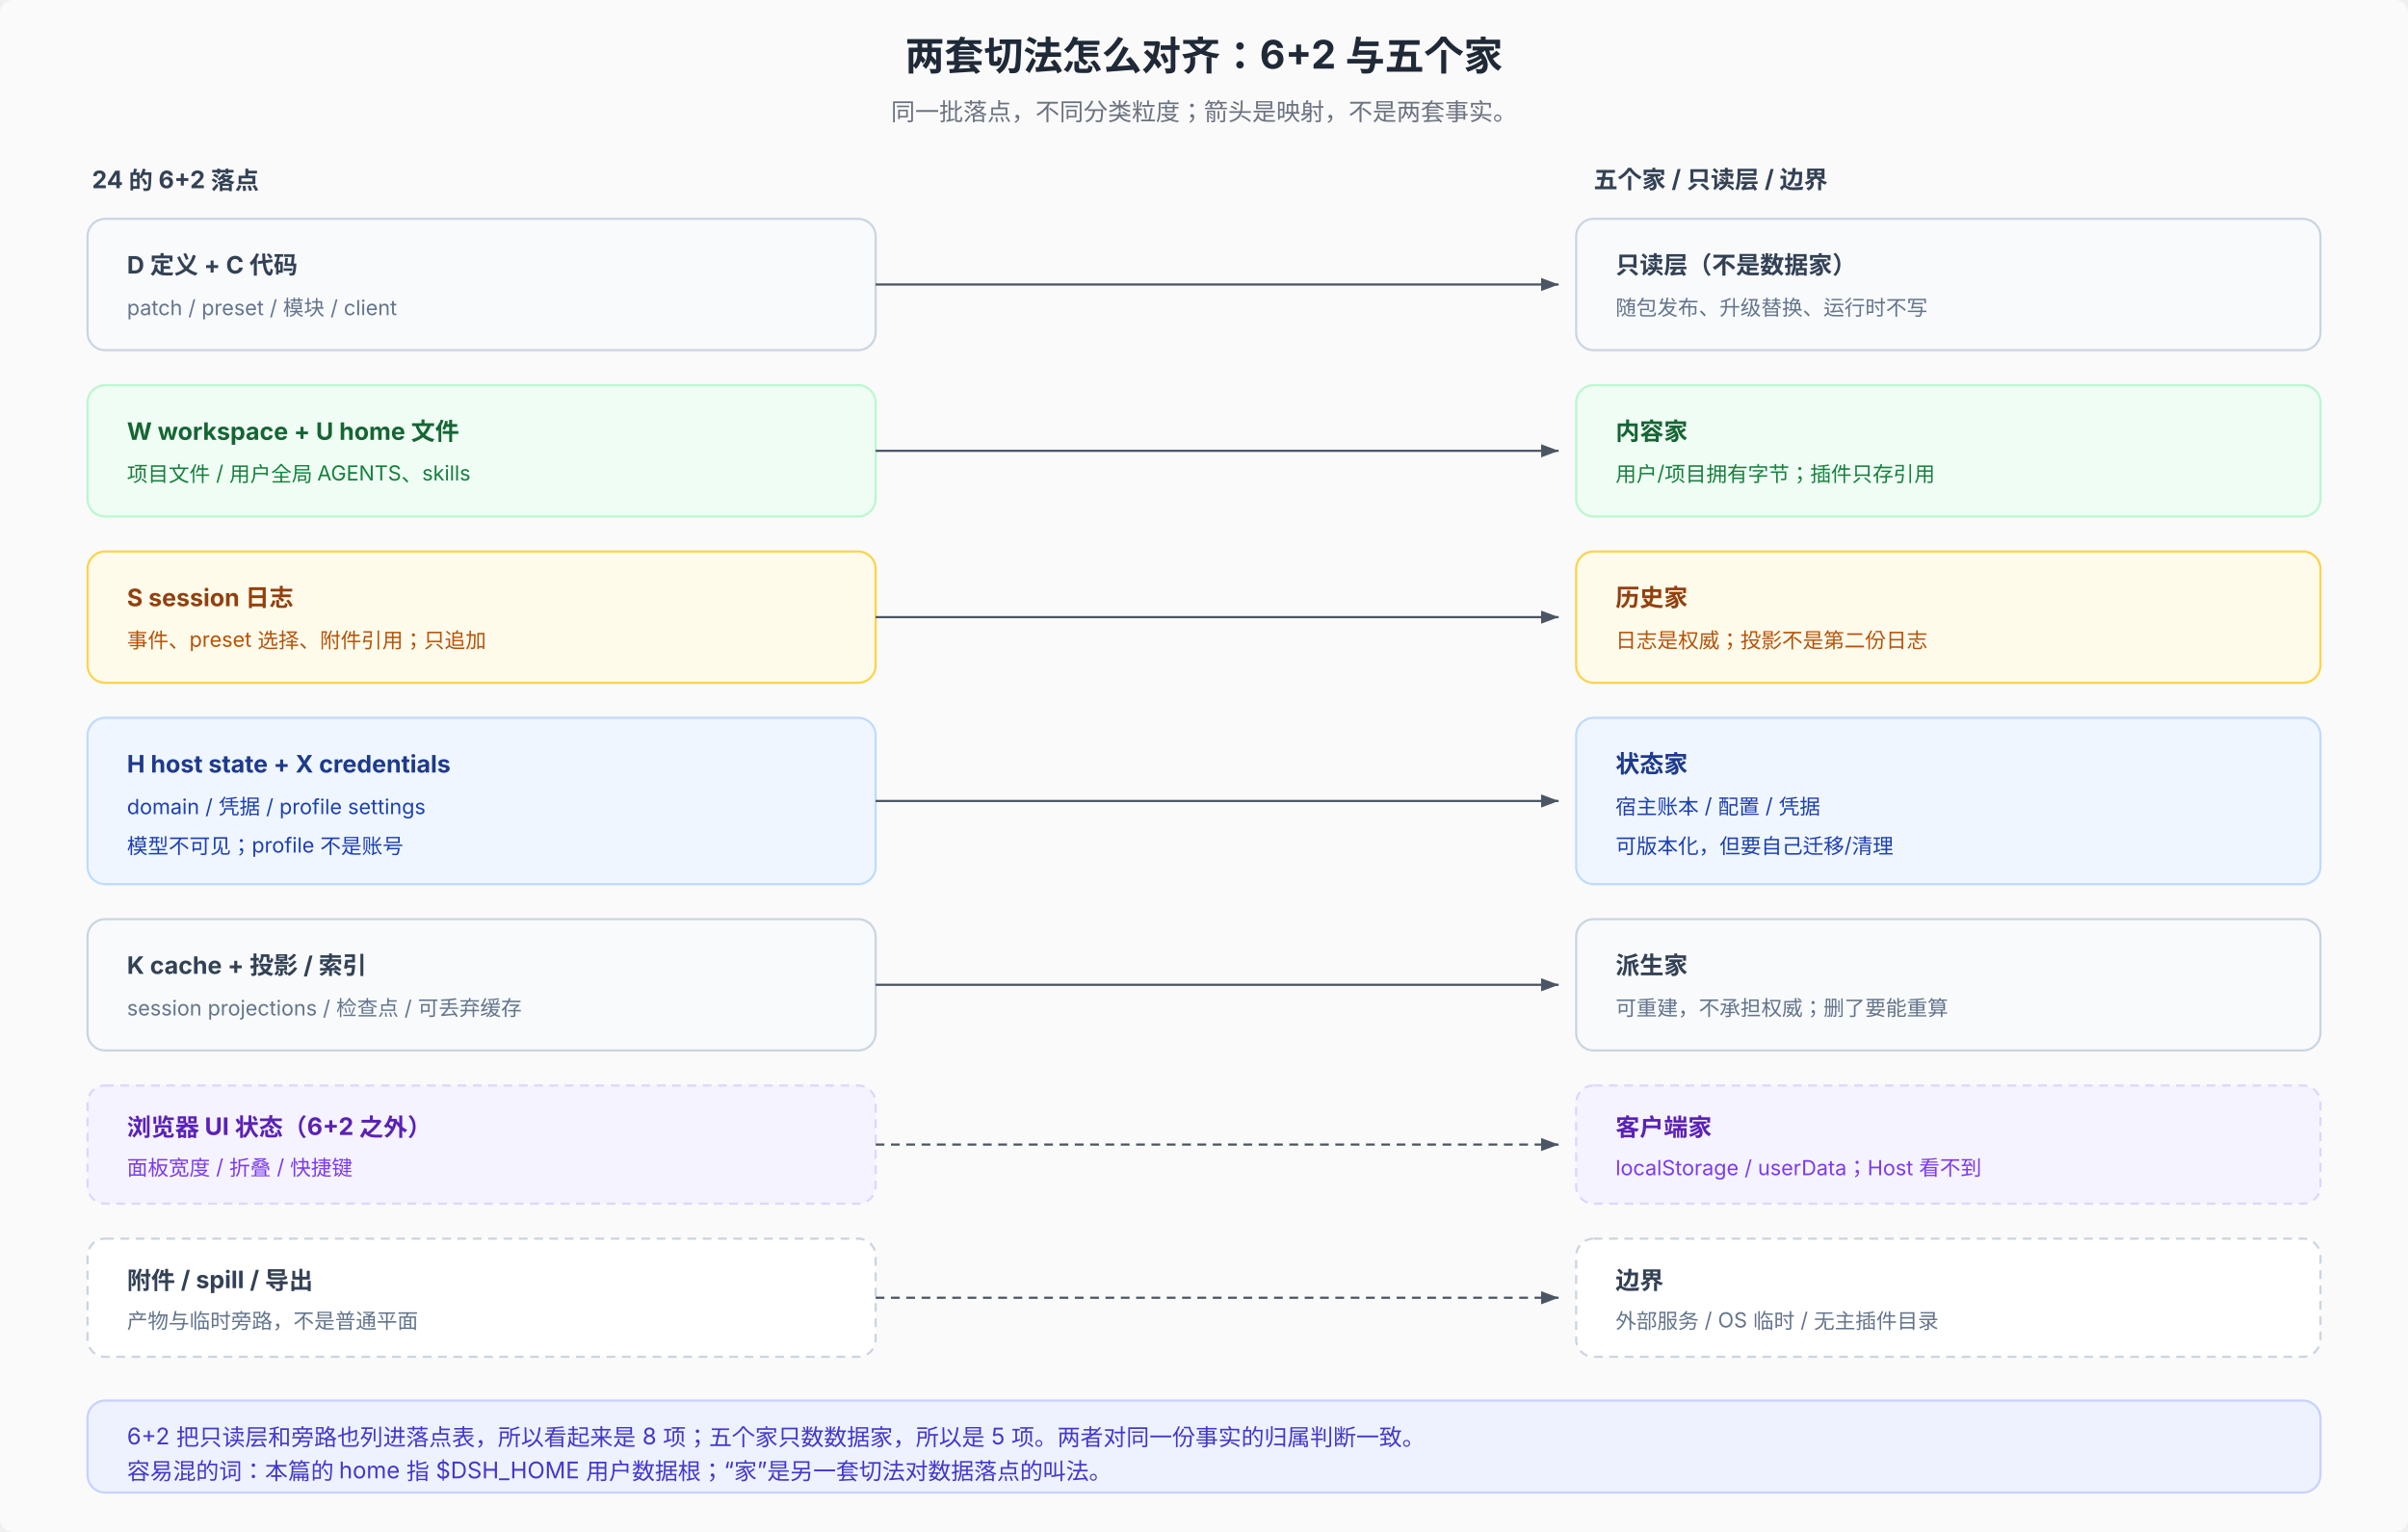
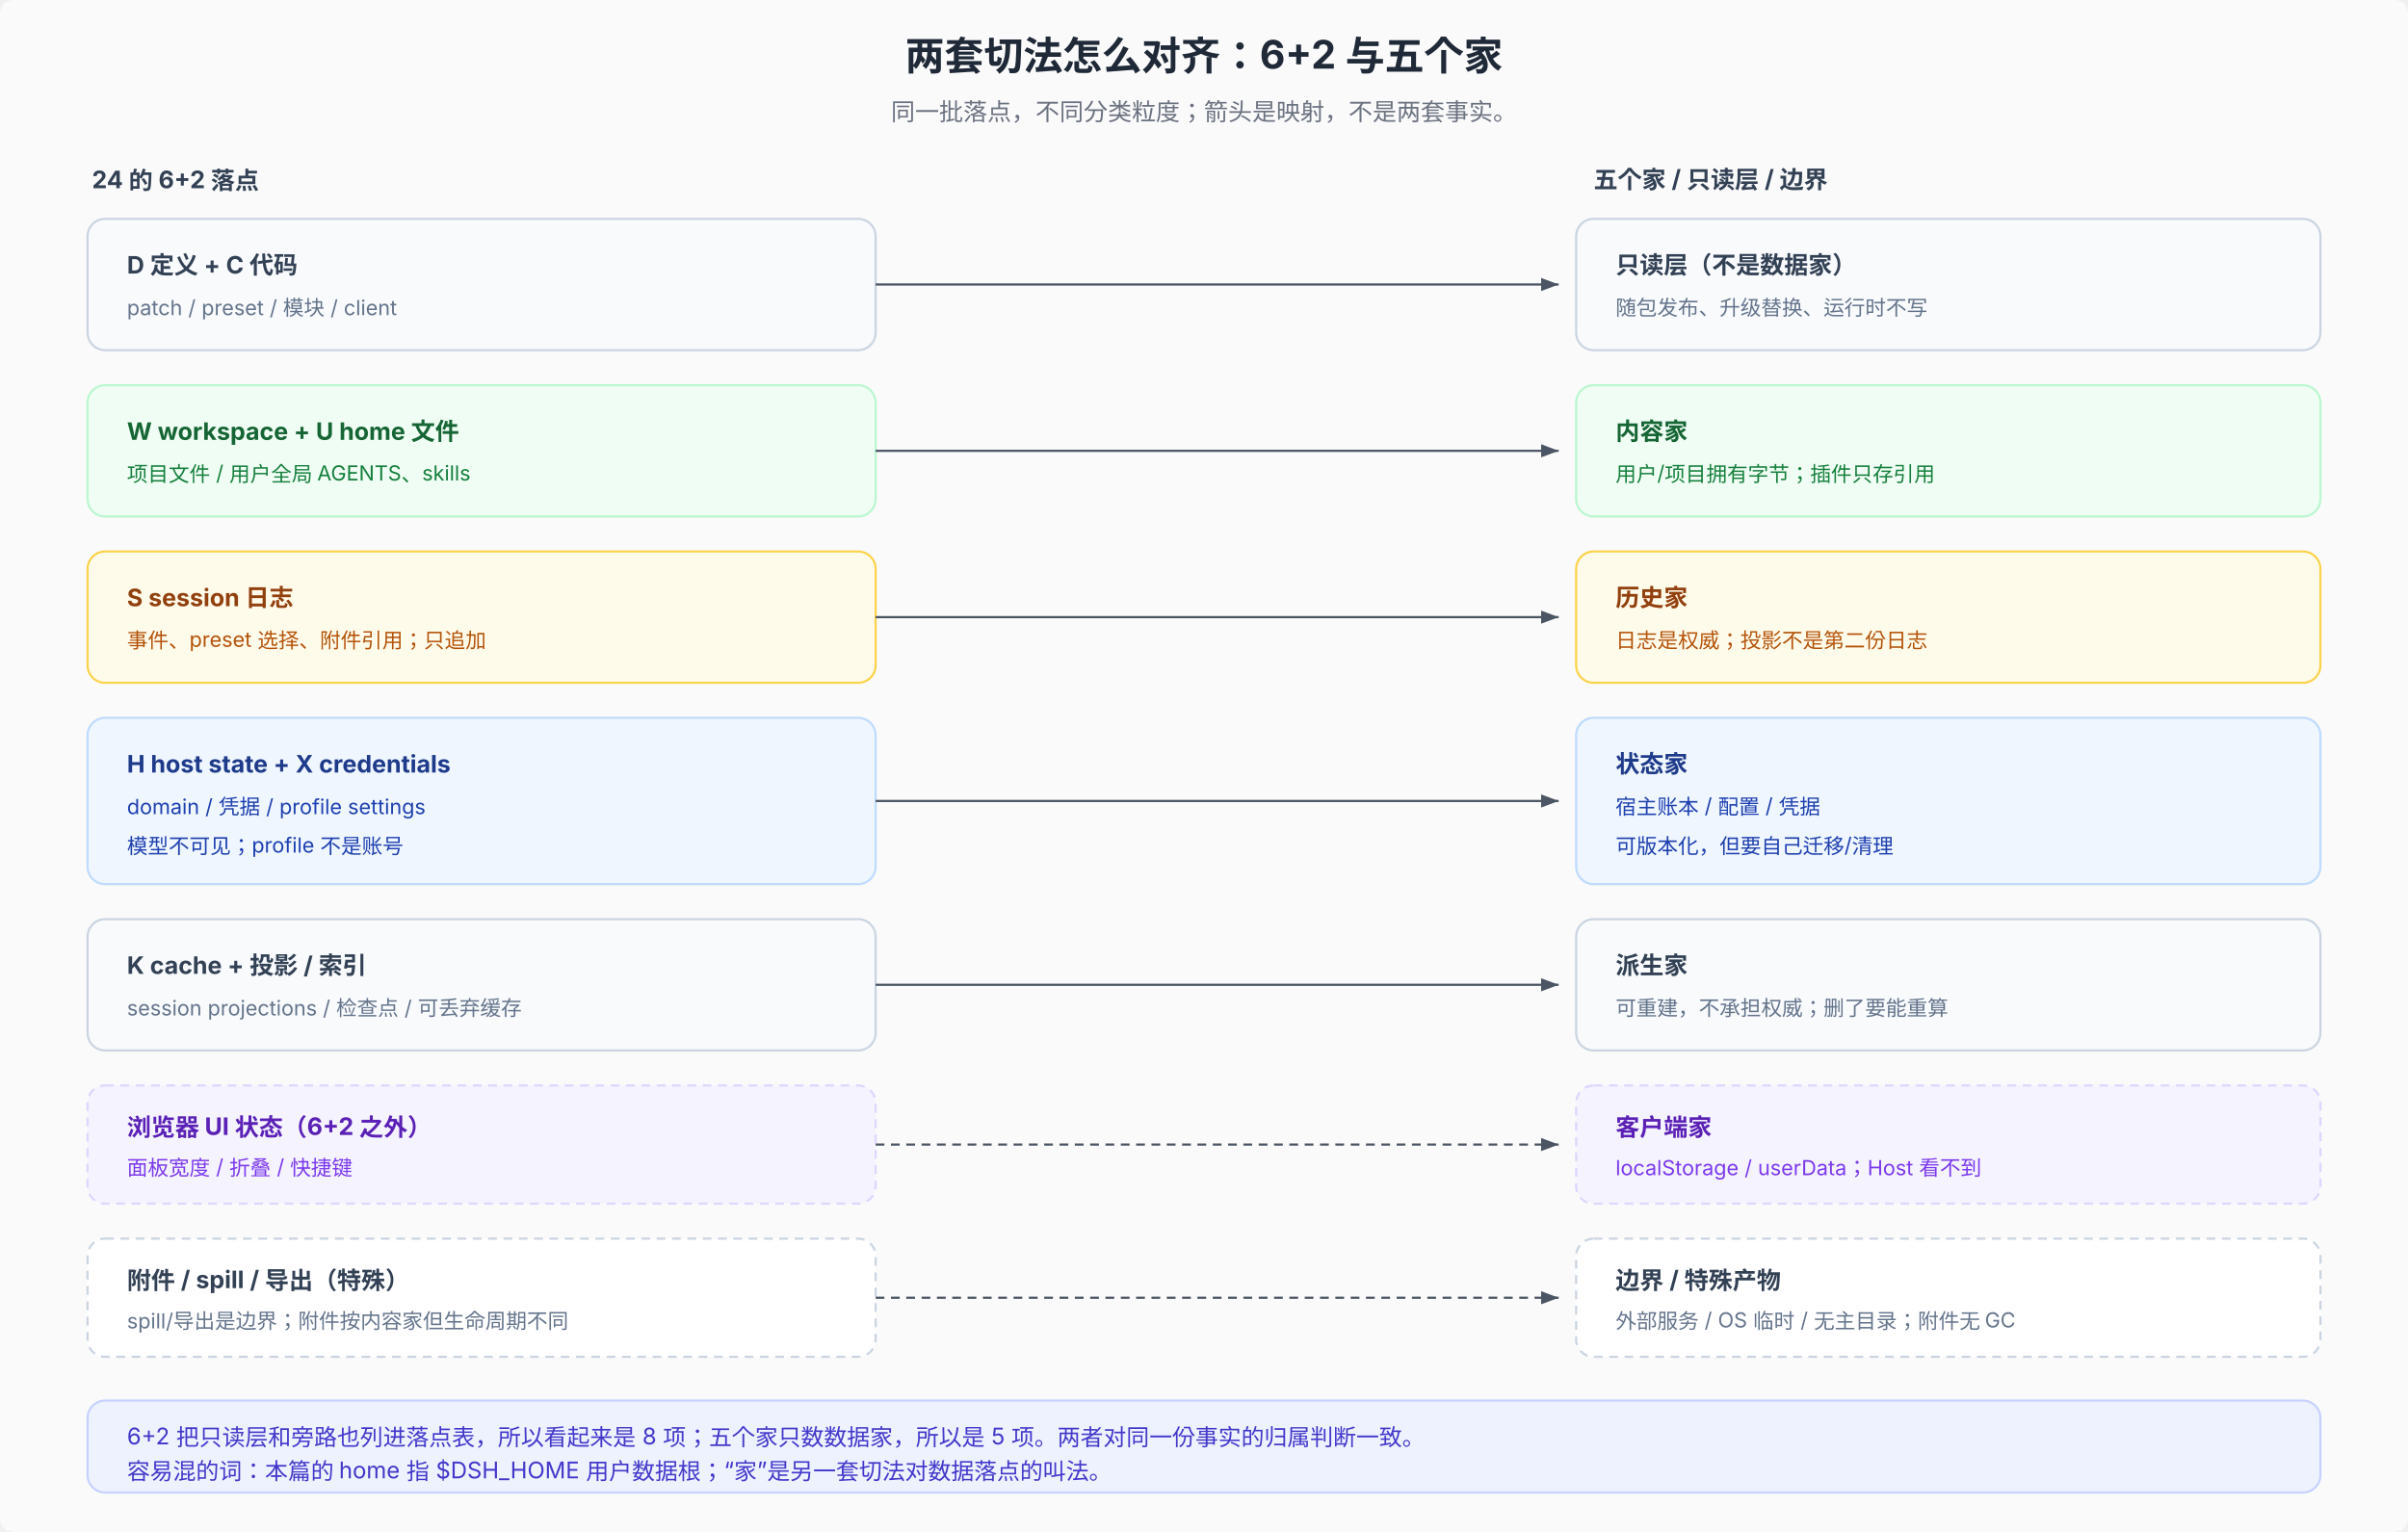
<svg xmlns="http://www.w3.org/2000/svg" width="1100" height="700" viewBox="0 0 1100 700" font-family="system-ui, -apple-system, 'PingFang SC', 'Noto Sans SC', sans-serif" font-size="12">
  <defs>
    <marker id="arr24cross" markerWidth="8" markerHeight="6" refX="8" refY="3" orient="auto">
      <path d="M0,0 L8,3 L0,6 Z" fill="#4b5563" />
    </marker>
  </defs>
  <rect width="1100" height="700" fill="#fafafa" rx="6" />
  <text x="550" y="32" text-anchor="middle" font-size="18" font-weight="700" fill="#1f2937">两套切法怎么对齐：6+2 与五个家</text>
  <text x="550" y="55" text-anchor="middle" font-size="11" fill="#6b7280">同一批落点，不同分类粒度；箭头是映射，不是两套事实。</text>
  <text x="42" y="86" font-size="11" font-weight="700" fill="#334155">24 的 6+2 落点</text>
  <text x="728" y="86" font-size="11" font-weight="700" fill="#334155">五个家 / 只读层 / 边界</text>
  <rect x="40" y="100" width="360" height="60" rx="8" fill="#f8fafc" stroke="#cbd5e1" />
  <text x="58" y="125" font-size="11" font-weight="700" fill="#334155">D 定义 + C 代码</text>
  <text x="58" y="144" font-size="9.5" fill="#64748b">patch / preset / 模块 / client</text>
  <line x1="400" y1="130" x2="712" y2="130" stroke="#4b5563" marker-end="url(#arr24cross)" />
  <rect x="720" y="100" width="340" height="60" rx="8" fill="#f8fafc" stroke="#cbd5e1" />
  <text x="738" y="125" font-size="11" font-weight="700" fill="#334155">只读层（不是数据家）</text>
  <text x="738" y="144" font-size="9.5" fill="#64748b">随包发布、升级替换、运行时不写</text>
  <rect x="40" y="176" width="360" height="60" rx="8" fill="#f0fdf4" stroke="#bbf7d0" />
  <text x="58" y="201" font-size="11" font-weight="700" fill="#166534">W workspace + U home 文件</text>
  <text x="58" y="220" font-size="9.5" fill="#15803d">项目文件 / 用户全局 AGENTS、skills</text>
  <line x1="400" y1="206" x2="712" y2="206" stroke="#4b5563" marker-end="url(#arr24cross)" />
  <rect x="720" y="176" width="340" height="60" rx="8" fill="#f0fdf4" stroke="#bbf7d0" />
  <text x="738" y="201" font-size="11" font-weight="700" fill="#166534">内容家</text>
  <text x="738" y="220" font-size="9.5" fill="#15803d">用户/项目拥有字节；插件只存引用</text>
  <rect x="40" y="252" width="360" height="60" rx="8" fill="#fffbeb" stroke="#fcd34d" />
  <text x="58" y="277" font-size="11" font-weight="700" fill="#92400e">S session 日志</text>
  <text x="58" y="296" font-size="9.5" fill="#b45309">事件、preset 选择、附件引用；只追加</text>
  <line x1="400" y1="282" x2="712" y2="282" stroke="#4b5563" marker-end="url(#arr24cross)" />
  <rect x="720" y="252" width="340" height="60" rx="8" fill="#fffbeb" stroke="#fcd34d" />
  <text x="738" y="277" font-size="11" font-weight="700" fill="#92400e">历史家</text>
  <text x="738" y="296" font-size="9.5" fill="#b45309">日志是权威；投影不是第二份日志</text>
  <rect x="40" y="328" width="360" height="76" rx="8" fill="#eff6ff" stroke="#bfdbfe" />
  <text x="58" y="353" font-size="11" font-weight="700" fill="#1e3a8a">H host state + X credentials</text>
  <text x="58" y="372" font-size="9.5" fill="#1e40af">domain / 凭据 / profile settings</text>
  <text x="58" y="390" font-size="9.5" fill="#1e40af">模型不可见；profile 不是账号</text>
  <line x1="400" y1="366" x2="712" y2="366" stroke="#4b5563" marker-end="url(#arr24cross)" />
  <rect x="720" y="328" width="340" height="76" rx="8" fill="#eff6ff" stroke="#bfdbfe" />
  <text x="738" y="353" font-size="11" font-weight="700" fill="#1e3a8a">状态家</text>
  <text x="738" y="372" font-size="9.5" fill="#1e40af">宿主账本 / 配置 / 凭据</text>
  <text x="738" y="390" font-size="9.5" fill="#1e40af">可版本化，但要自己迁移/清理</text>
  <rect x="40" y="420" width="360" height="60" rx="8" fill="#f8fafc" stroke="#cbd5e1" />
  <text x="58" y="445" font-size="11" font-weight="700" fill="#334155">K cache + 投影 / 索引</text>
  <text x="58" y="464" font-size="9.5" fill="#64748b">session projections / 检查点 / 可丢弃缓存</text>
  <line x1="400" y1="450" x2="712" y2="450" stroke="#4b5563" marker-end="url(#arr24cross)" />
  <rect x="720" y="420" width="340" height="60" rx="8" fill="#f8fafc" stroke="#cbd5e1" />
  <text x="738" y="445" font-size="11" font-weight="700" fill="#334155">派生家</text>
  <text x="738" y="464" font-size="9.5" fill="#64748b">可重建，不承担权威；删了要能重算</text>
  <rect x="40" y="496" width="360" height="54" rx="8" fill="#f5f3ff" stroke="#ddd6fe" stroke-dasharray="4 3" />
  <text x="58" y="519" font-size="11" font-weight="700" fill="#5b21b6">浏览器 UI 状态（6+2 之外）</text>
  <text x="58" y="537" font-size="9.5" fill="#7c3aed">面板宽度 / 折叠 / 快捷键</text>
  <line x1="400" y1="523" x2="712" y2="523" stroke="#4b5563" stroke-dasharray="4 3" marker-end="url(#arr24cross)" />
  <rect x="720" y="496" width="340" height="54" rx="8" fill="#f5f3ff" stroke="#ddd6fe" stroke-dasharray="4 3" />
  <text x="738" y="519" font-size="11" font-weight="700" fill="#5b21b6">客户端家</text>
  <text x="738" y="537" font-size="9.5" fill="#7c3aed">localStorage / userData；Host 看不到</text>
  <rect x="40" y="566" width="360" height="54" rx="8" fill="#ffffff" stroke="#cbd5e1" stroke-dasharray="4 3" />
-   <text x="58" y="589" font-size="11" font-weight="700" fill="#334155">附件 / spill / 导出</text>
-   <text x="58" y="607" font-size="9.5" fill="#64748b">产物与临时旁路，不是普通平面</text>
+   <text x="58" y="589" font-size="11" font-weight="700" fill="#334155">附件 / spill / 导出（特殊）</text>
+   <text x="58" y="607" font-size="9.5" fill="#64748b">spill/导出是边界；附件按内容家但生命周期不同</text>
  <line x1="400" y1="593" x2="712" y2="593" stroke="#4b5563" stroke-dasharray="4 3" marker-end="url(#arr24cross)" />
  <rect x="720" y="566" width="340" height="54" rx="8" fill="#ffffff" stroke="#cbd5e1" stroke-dasharray="4 3" />
-   <text x="738" y="589" font-size="11" font-weight="700" fill="#334155">边界</text>
-   <text x="738" y="607" font-size="9.5" fill="#64748b">外部服务 / OS 临时 / 无主插件目录</text>
+   <text x="738" y="589" font-size="11" font-weight="700" fill="#334155">边界 / 特殊产物</text>
+   <text x="738" y="607" font-size="9.5" fill="#64748b">外部服务 / OS 临时 / 无主目录；附件无 GC</text>
  <rect x="40" y="640" width="1020" height="42" rx="8" fill="#eef2ff" stroke="#c7d2fe" />
  <text x="58" y="660" font-size="10.5" fill="#4338ca">6+2 把只读层和旁路也列进落点表，所以看起来是 8 项；五个家只数数据家，所以是 5 项。两者对同一份事实的归属判断一致。</text>
  <text x="58" y="676" font-size="10.5" fill="#4338ca">容易混的词：本篇的 home 指 $DSH_HOME 用户数据根；“家”是另一套切法对数据落点的叫法。</text>
</svg>
